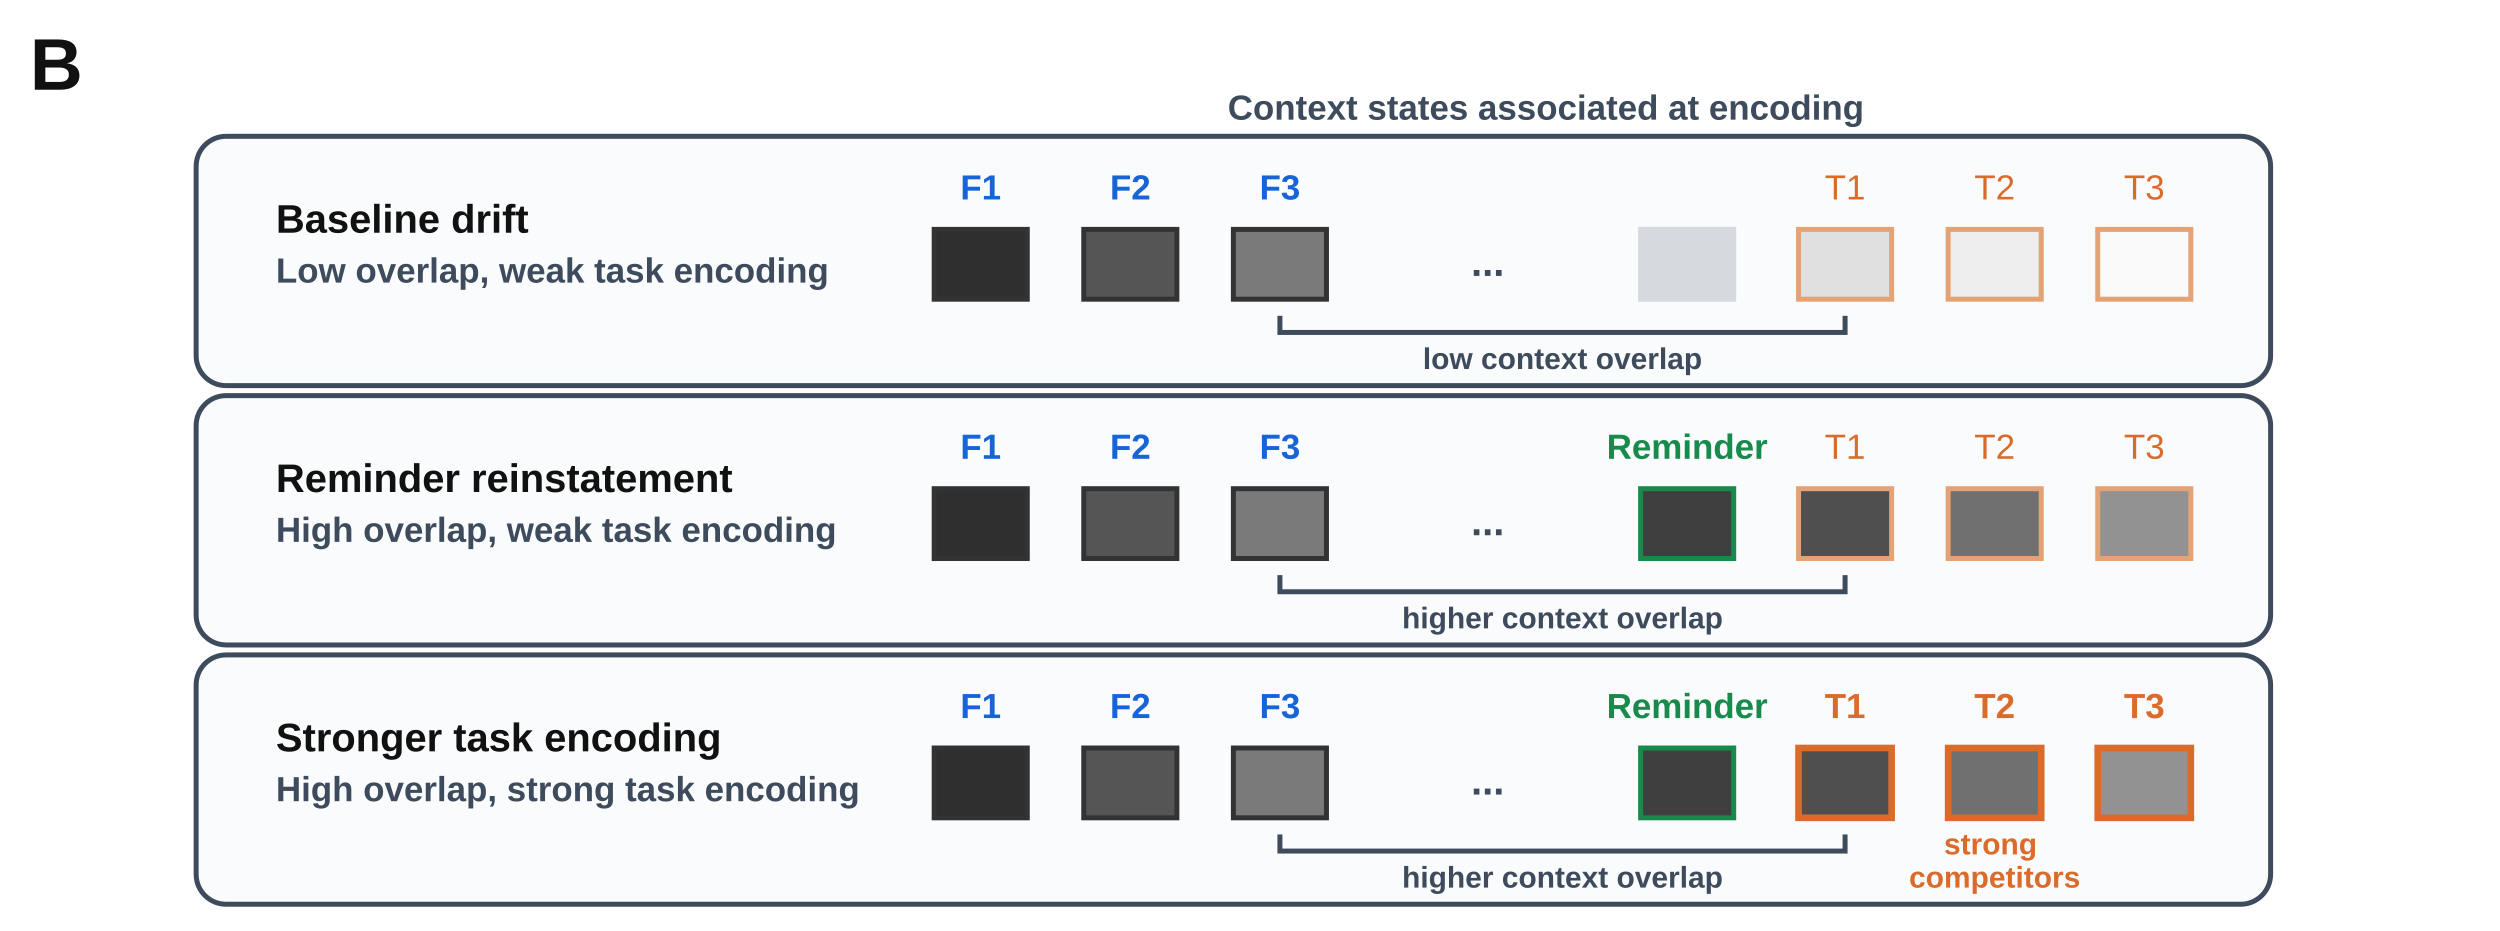
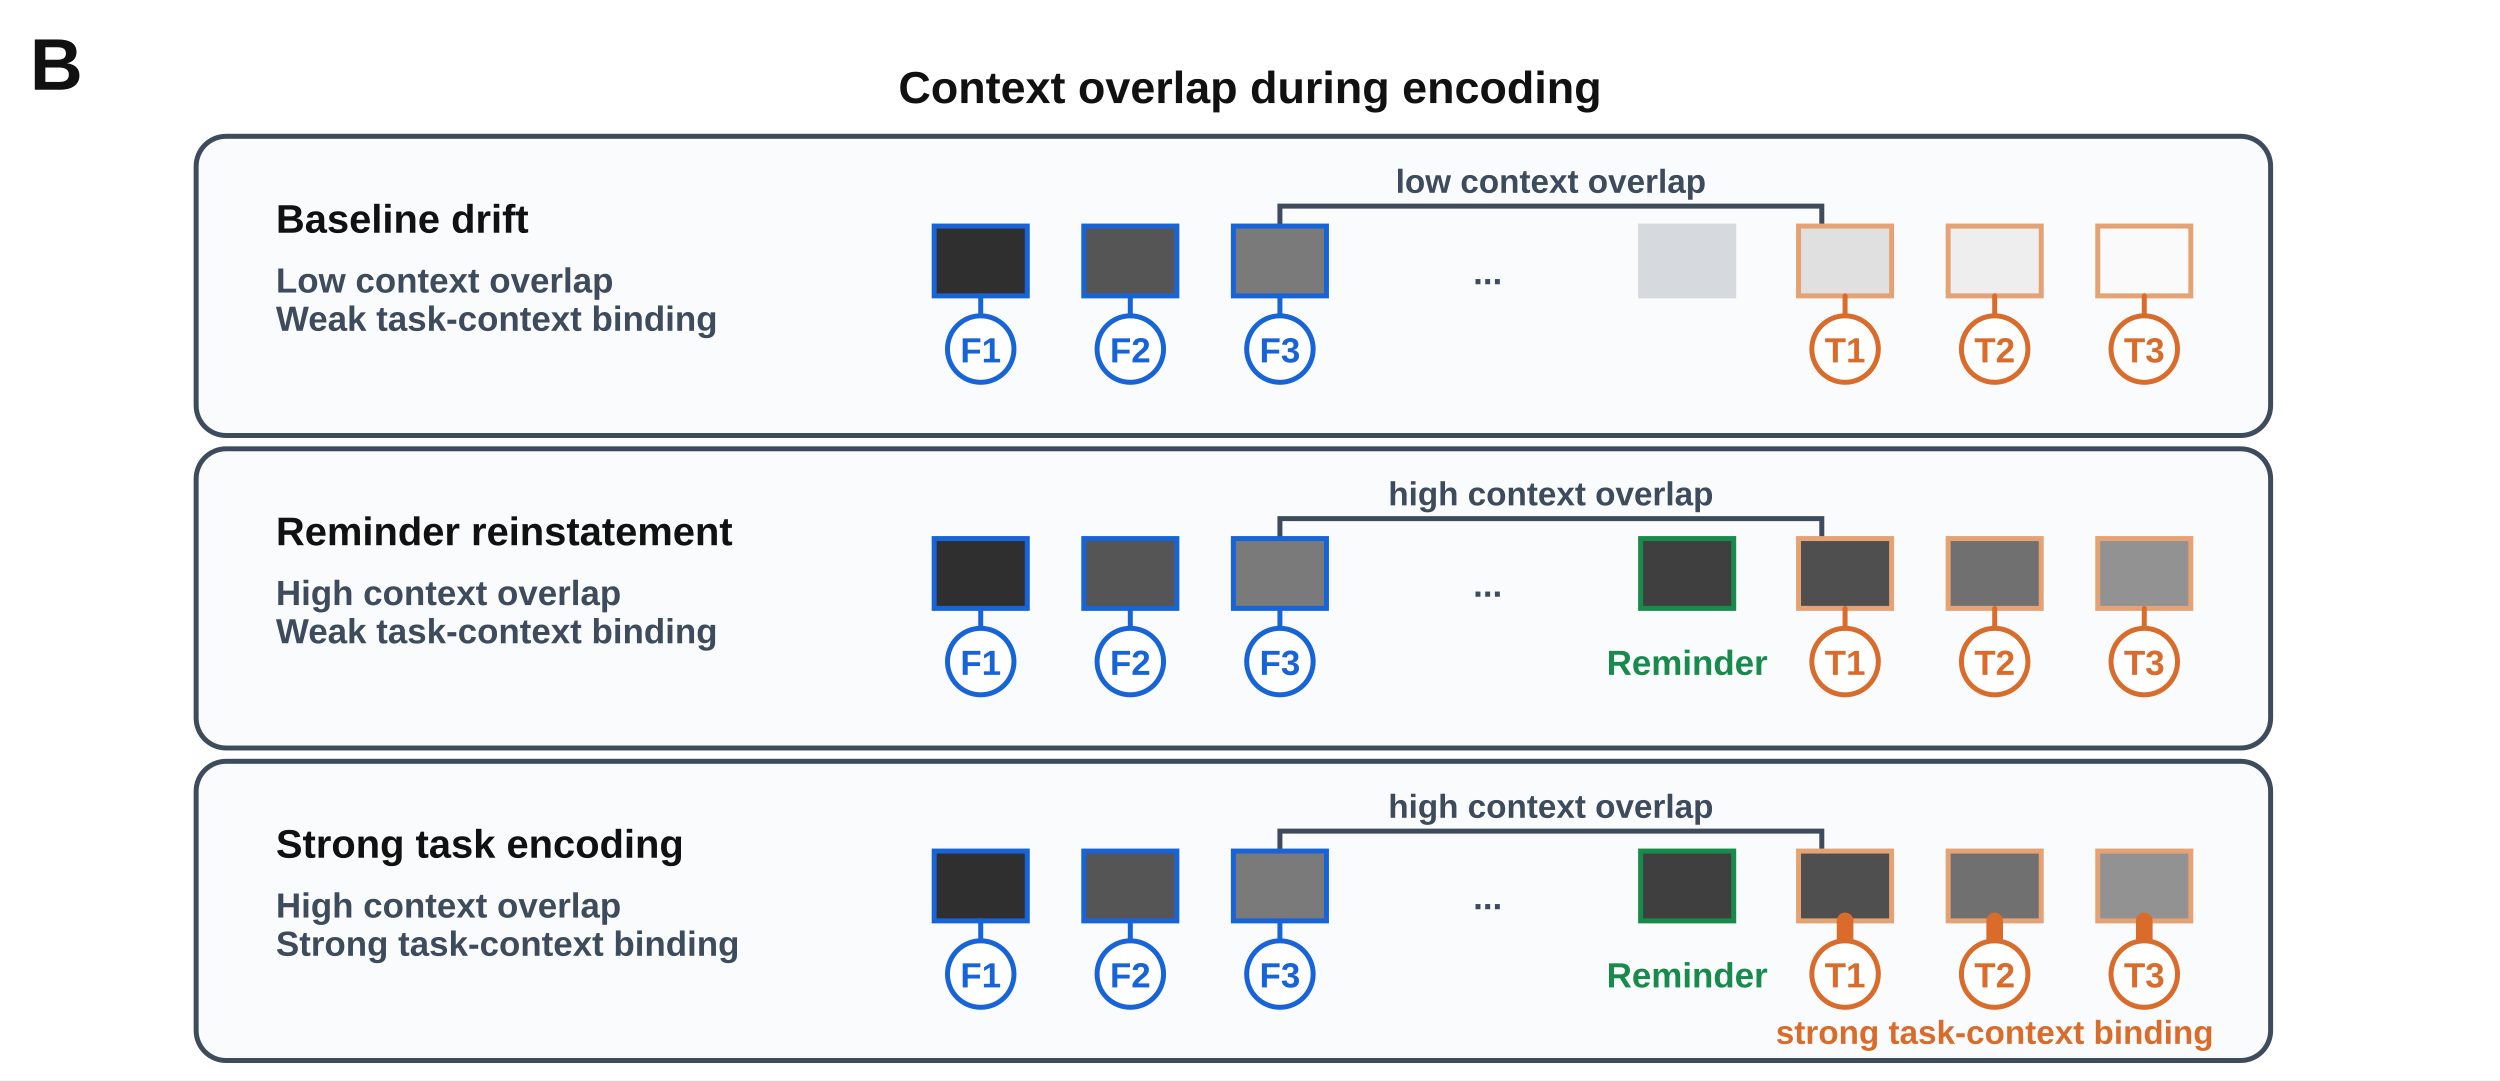
- <svg xmlns="http://www.w3.org/2000/svg" viewBox="0 0 1504 560" width="1504" height="560" font-family="Arial, Helvetica, sans-serif">
-   <rect x="0" y="0" width="1504" height="560" fill="white" />
+ <svg xmlns="http://www.w3.org/2000/svg" viewBox="0 0 1504 650" width="1504" height="650" font-family="Arial, Helvetica, sans-serif">
+   <rect x="0" y="0" width="1504" height="650" fill="white" />
  <text x="18" y="54" font-size="44" font-weight="700" fill="#111111" text-anchor="start">
    <tspan x="18" dy="0">B</tspan>
  </text>
-   <rect x="118" y="82" width="1248" height="150" rx="18" fill="#FAFBFC" stroke="#3D4B5C" stroke-width="3" />
-   <rect x="118" y="238" width="1248" height="150" rx="18" fill="#FAFBFC" stroke="#3D4B5C" stroke-width="3" />
-   <rect x="118" y="394" width="1248" height="150" rx="18" fill="#FAFBFC" stroke="#3D4B5C" stroke-width="3" />
-   <text x="930" y="72" font-size="21" font-weight="700" fill="#3D4B5C" text-anchor="middle">
-     <tspan x="930" dy="0">Context states associated at encoding</tspan>
+   <rect x="118" y="82" width="1248" height="180" rx="18" fill="#FAFBFC" stroke="#3D4B5C" stroke-width="3" />
+   <rect x="118" y="270" width="1248" height="180" rx="18" fill="#FAFBFC" stroke="#3D4B5C" stroke-width="3" />
+   <rect x="118" y="458" width="1248" height="180" rx="18" fill="#FAFBFC" stroke="#3D4B5C" stroke-width="3" />
+   <text x="752" y="62" font-size="27" font-weight="700" fill="#111111" text-anchor="middle">
+     <tspan x="752" dy="0">Context overlap during encoding</tspan>
  </text>
  <text x="166" y="140" font-size="24" font-weight="700" fill="#111111" text-anchor="start">
    <tspan x="166" dy="0">Baseline drift</tspan>
  </text>
-   <text x="166" y="170" font-size="21" font-weight="600" fill="#3D4B5C" text-anchor="start">
-     <tspan x="166" dy="0">Low overlap, weak task encoding</tspan>
+   <text x="166" y="176" font-size="21" font-weight="600" fill="#3D4B5C" text-anchor="start">
+     <tspan x="166" dy="0">Low context overlap</tspan>
+     <tspan x="166" dy="23">Weak task-context binding</tspan>
  </text>
-   <text x="590" y="120" font-size="21" font-weight="700" fill="#1764D8" text-anchor="middle">
+   <text x="895" y="171" font-size="21" font-weight="700" fill="#3D4B5C" text-anchor="middle">
+     <tspan x="895" dy="0">...</tspan>
+   </text>
+   <path d="M 770 136 L 770 124 L 1096 124 L 1096 136" fill="none" stroke="#3D4B5C" stroke-width="3" />
+   <text x="933" y="116" font-size="20" font-weight="700" fill="#3D4B5C" text-anchor="middle">
+     <tspan x="933" dy="0">low context overlap</tspan>
+   </text>
+   <rect x="562" y="136" width="56" height="42" fill="#2F2F2F" stroke="#1764D8" stroke-width="3" />
+   <rect x="652" y="136" width="56" height="42" fill="#555555" stroke="#1764D8" stroke-width="3" />
+   <rect x="742" y="136" width="56" height="42" fill="#7A7A7A" stroke="#1764D8" stroke-width="3" />
+   <rect x="987" y="136" width="56" height="42" fill="#D6D9DD" stroke="#D6D9DD" stroke-width="3" />
+   <rect x="1082" y="136" width="56" height="42" fill="#E0E0E0" stroke="#E5A274" stroke-width="3" />
+   <rect x="1172" y="136" width="56" height="42" fill="#EEEEEE" stroke="#E5A274" stroke-width="3" />
+   <rect x="1262" y="136" width="56" height="42" fill="#FAFAFA" stroke="#E5A274" stroke-width="3" />
+   <line x1="590" y1="178" x2="590" y2="190" stroke="#1764D8" stroke-width="3" stroke-linecap="round" />
+   <line x1="680" y1="178" x2="680" y2="190" stroke="#1764D8" stroke-width="3" stroke-linecap="round" />
+   <line x1="770" y1="178" x2="770" y2="190" stroke="#1764D8" stroke-width="3" stroke-linecap="round" />
+   <line x1="1110" y1="178" x2="1110" y2="190" stroke="#D96B2B" stroke-width="3" stroke-linecap="round" />
+   <line x1="1200" y1="178" x2="1200" y2="190" stroke="#D96B2B" stroke-width="3" stroke-linecap="round" />
+   <line x1="1290" y1="178" x2="1290" y2="190" stroke="#D96B2B" stroke-width="3" stroke-linecap="round" />
+   <circle cx="590" cy="210" r="20" fill="white" stroke="#1764D8" stroke-width="3" />
+   <circle cx="680" cy="210" r="20" fill="white" stroke="#1764D8" stroke-width="3" />
+   <circle cx="770" cy="210" r="20" fill="white" stroke="#1764D8" stroke-width="3" />
+   <circle cx="1110" cy="210" r="20" fill="white" stroke="#D96B2B" stroke-width="3" />
+   <circle cx="1200" cy="210" r="20" fill="white" stroke="#D96B2B" stroke-width="3" />
+   <circle cx="1290" cy="210" r="20" fill="white" stroke="#D96B2B" stroke-width="3" />
+   <text x="590" y="218" font-size="21" font-weight="700" fill="#1764D8" text-anchor="middle">
    <tspan x="590" dy="0">F1</tspan>
  </text>
-   <text x="680" y="120" font-size="21" font-weight="700" fill="#1764D8" text-anchor="middle">
+   <text x="680" y="218" font-size="21" font-weight="700" fill="#1764D8" text-anchor="middle">
    <tspan x="680" dy="0">F2</tspan>
  </text>
-   <text x="770" y="120" font-size="21" font-weight="700" fill="#1764D8" text-anchor="middle">
+   <text x="770" y="218" font-size="21" font-weight="700" fill="#1764D8" text-anchor="middle">
    <tspan x="770" dy="0">F3</tspan>
  </text>
-   <text x="1110" y="120" font-size="21" font-weight="500" fill="#D96B2B" text-anchor="middle">
+   <text x="1110" y="218" font-size="21" font-weight="700" fill="#D96B2B" text-anchor="middle">
    <tspan x="1110" dy="0">T1</tspan>
  </text>
-   <text x="1200" y="120" font-size="21" font-weight="500" fill="#D96B2B" text-anchor="middle">
+   <text x="1200" y="218" font-size="21" font-weight="700" fill="#D96B2B" text-anchor="middle">
    <tspan x="1200" dy="0">T2</tspan>
  </text>
-   <text x="1290" y="120" font-size="21" font-weight="500" fill="#D96B2B" text-anchor="middle">
+   <text x="1290" y="218" font-size="21" font-weight="700" fill="#D96B2B" text-anchor="middle">
    <tspan x="1290" dy="0">T3</tspan>
  </text>
-   <text x="895" y="166" font-size="24" font-weight="700" fill="#3D4B5C" text-anchor="middle">
+   <text x="166" y="328" font-size="24" font-weight="700" fill="#111111" text-anchor="start">
+     <tspan x="166" dy="0">Reminder reinstatement</tspan>
+   </text>
+   <text x="166" y="364" font-size="21" font-weight="600" fill="#3D4B5C" text-anchor="start">
+     <tspan x="166" dy="0">High context overlap</tspan>
+     <tspan x="166" dy="23">Weak task-context binding</tspan>
+   </text>
+   <text x="895" y="359" font-size="21" font-weight="700" fill="#3D4B5C" text-anchor="middle">
    <tspan x="895" dy="0">...</tspan>
  </text>
-   <rect x="562" y="138" width="56" height="42" fill="#2F2F2F" stroke="#333333" stroke-width="3" />
-   <rect x="652" y="138" width="56" height="42" fill="#555555" stroke="#333333" stroke-width="3" />
-   <rect x="742" y="138" width="56" height="42" fill="#7A7A7A" stroke="#333333" stroke-width="3" />
-   <rect x="987" y="138" width="56" height="42" fill="#D6D9DD" stroke="#D6D9DD" stroke-width="3" />
-   <rect x="1082" y="138" width="56" height="42" fill="#E0E0E0" stroke="#E5A274" stroke-width="3" />
-   <rect x="1172" y="138" width="56" height="42" fill="#EEEEEE" stroke="#E5A274" stroke-width="3" />
-   <rect x="1262" y="138" width="56" height="42" fill="#FAFAFA" stroke="#E5A274" stroke-width="3" />
-   <path d="M 770 190 L 770 200 L 1110 200 L 1110 190" fill="none" stroke="#3D4B5C" stroke-width="3" />
-   <text x="940" y="222" font-size="18" font-weight="700" fill="#3D4B5C" text-anchor="middle">
-     <tspan x="940" dy="0">low context overlap</tspan>
+   <path d="M 770 324 L 770 312 L 1096 312 L 1096 324" fill="none" stroke="#3D4B5C" stroke-width="3" />
+   <text x="933" y="304" font-size="20" font-weight="700" fill="#3D4B5C" text-anchor="middle">
+     <tspan x="933" dy="0">high context overlap</tspan>
  </text>
-   <text x="166" y="296" font-size="24" font-weight="700" fill="#111111" text-anchor="start">
-     <tspan x="166" dy="0">Reminder reinstatement</tspan>
+   <rect x="562" y="324" width="56" height="42" fill="#2F2F2F" stroke="#1764D8" stroke-width="3" />
+   <rect x="652" y="324" width="56" height="42" fill="#555555" stroke="#1764D8" stroke-width="3" />
+   <rect x="742" y="324" width="56" height="42" fill="#7A7A7A" stroke="#1764D8" stroke-width="3" />
+   <rect x="987" y="324" width="56" height="42" fill="#3F3F3F" stroke="#178A4C" stroke-width="3" />
+   <text x="1015" y="406" font-size="21" font-weight="700" fill="#178A4C" text-anchor="middle">
+     <tspan x="1015" dy="0">Reminder</tspan>
  </text>
-   <text x="166" y="326" font-size="21" font-weight="600" fill="#3D4B5C" text-anchor="start">
-     <tspan x="166" dy="0">High overlap, weak task encoding</tspan>
-   </text>
-   <text x="590" y="276" font-size="21" font-weight="700" fill="#1764D8" text-anchor="middle">
+   <rect x="1082" y="324" width="56" height="42" fill="#4F4F4F" stroke="#E5A274" stroke-width="3" />
+   <rect x="1172" y="324" width="56" height="42" fill="#707070" stroke="#E5A274" stroke-width="3" />
+   <rect x="1262" y="324" width="56" height="42" fill="#929292" stroke="#E5A274" stroke-width="3" />
+   <line x1="590" y1="366" x2="590" y2="378" stroke="#1764D8" stroke-width="3" stroke-linecap="round" />
+   <line x1="680" y1="366" x2="680" y2="378" stroke="#1764D8" stroke-width="3" stroke-linecap="round" />
+   <line x1="770" y1="366" x2="770" y2="378" stroke="#1764D8" stroke-width="3" stroke-linecap="round" />
+   <line x1="1110" y1="366" x2="1110" y2="378" stroke="#D96B2B" stroke-width="3" stroke-linecap="round" />
+   <line x1="1200" y1="366" x2="1200" y2="378" stroke="#D96B2B" stroke-width="3" stroke-linecap="round" />
+   <line x1="1290" y1="366" x2="1290" y2="378" stroke="#D96B2B" stroke-width="3" stroke-linecap="round" />
+   <circle cx="590" cy="398" r="20" fill="white" stroke="#1764D8" stroke-width="3" />
+   <circle cx="680" cy="398" r="20" fill="white" stroke="#1764D8" stroke-width="3" />
+   <circle cx="770" cy="398" r="20" fill="white" stroke="#1764D8" stroke-width="3" />
+   <circle cx="1110" cy="398" r="20" fill="white" stroke="#D96B2B" stroke-width="3" />
+   <circle cx="1200" cy="398" r="20" fill="white" stroke="#D96B2B" stroke-width="3" />
+   <circle cx="1290" cy="398" r="20" fill="white" stroke="#D96B2B" stroke-width="3" />
+   <text x="590" y="406" font-size="21" font-weight="700" fill="#1764D8" text-anchor="middle">
    <tspan x="590" dy="0">F1</tspan>
  </text>
-   <text x="680" y="276" font-size="21" font-weight="700" fill="#1764D8" text-anchor="middle">
+   <text x="680" y="406" font-size="21" font-weight="700" fill="#1764D8" text-anchor="middle">
    <tspan x="680" dy="0">F2</tspan>
  </text>
-   <text x="770" y="276" font-size="21" font-weight="700" fill="#1764D8" text-anchor="middle">
+   <text x="770" y="406" font-size="21" font-weight="700" fill="#1764D8" text-anchor="middle">
    <tspan x="770" dy="0">F3</tspan>
  </text>
-   <text x="1015" y="276" font-size="21" font-weight="700" fill="#178A4C" text-anchor="middle">
+   <text x="1110" y="406" font-size="21" font-weight="700" fill="#D96B2B" text-anchor="middle">
+     <tspan x="1110" dy="0">T1</tspan>
+   </text>
+   <text x="1200" y="406" font-size="21" font-weight="700" fill="#D96B2B" text-anchor="middle">
+     <tspan x="1200" dy="0">T2</tspan>
+   </text>
+   <text x="1290" y="406" font-size="21" font-weight="700" fill="#D96B2B" text-anchor="middle">
+     <tspan x="1290" dy="0">T3</tspan>
+   </text>
+   <text x="166" y="516" font-size="24" font-weight="700" fill="#111111" text-anchor="start">
+     <tspan x="166" dy="0">Strong task encoding</tspan>
+   </text>
+   <text x="166" y="552" font-size="21" font-weight="600" fill="#3D4B5C" text-anchor="start">
+     <tspan x="166" dy="0">High context overlap</tspan>
+     <tspan x="166" dy="23">Strong task-context binding</tspan>
+   </text>
+   <text x="895" y="547" font-size="21" font-weight="700" fill="#3D4B5C" text-anchor="middle">
+     <tspan x="895" dy="0">...</tspan>
+   </text>
+   <path d="M 770 512 L 770 500 L 1096 500 L 1096 512" fill="none" stroke="#3D4B5C" stroke-width="3" />
+   <text x="933" y="492" font-size="20" font-weight="700" fill="#3D4B5C" text-anchor="middle">
+     <tspan x="933" dy="0">high context overlap</tspan>
+   </text>
+   <rect x="562" y="512" width="56" height="42" fill="#2F2F2F" stroke="#1764D8" stroke-width="3" />
+   <rect x="652" y="512" width="56" height="42" fill="#555555" stroke="#1764D8" stroke-width="3" />
+   <rect x="742" y="512" width="56" height="42" fill="#7A7A7A" stroke="#1764D8" stroke-width="3" />
+   <rect x="987" y="512" width="56" height="42" fill="#3F3F3F" stroke="#178A4C" stroke-width="3" />
+   <text x="1015" y="594" font-size="21" font-weight="700" fill="#178A4C" text-anchor="middle">
    <tspan x="1015" dy="0">Reminder</tspan>
  </text>
-   <text x="1110" y="276" font-size="21" font-weight="500" fill="#D96B2B" text-anchor="middle">
+   <rect x="1082" y="512" width="56" height="42" fill="#4F4F4F" stroke="#E5A274" stroke-width="3" />
+   <rect x="1172" y="512" width="56" height="42" fill="#707070" stroke="#E5A274" stroke-width="3" />
+   <rect x="1262" y="512" width="56" height="42" fill="#929292" stroke="#E5A274" stroke-width="3" />
+   <line x1="590" y1="554" x2="590" y2="566" stroke="#1764D8" stroke-width="3" stroke-linecap="round" />
+   <line x1="680" y1="554" x2="680" y2="566" stroke="#1764D8" stroke-width="3" stroke-linecap="round" />
+   <line x1="770" y1="554" x2="770" y2="566" stroke="#1764D8" stroke-width="3" stroke-linecap="round" />
+   <line x1="1110" y1="554" x2="1110" y2="566" stroke="#D96B2B" stroke-width="10" stroke-linecap="round" />
+   <line x1="1200" y1="554" x2="1200" y2="566" stroke="#D96B2B" stroke-width="10" stroke-linecap="round" />
+   <line x1="1290" y1="554" x2="1290" y2="566" stroke="#D96B2B" stroke-width="10" stroke-linecap="round" />
+   <circle cx="590" cy="586" r="20" fill="white" stroke="#1764D8" stroke-width="3" />
+   <circle cx="680" cy="586" r="20" fill="white" stroke="#1764D8" stroke-width="3" />
+   <circle cx="770" cy="586" r="20" fill="white" stroke="#1764D8" stroke-width="3" />
+   <circle cx="1110" cy="586" r="20" fill="white" stroke="#D96B2B" stroke-width="3" />
+   <circle cx="1200" cy="586" r="20" fill="white" stroke="#D96B2B" stroke-width="3" />
+   <circle cx="1290" cy="586" r="20" fill="white" stroke="#D96B2B" stroke-width="3" />
+   <text x="590" y="594" font-size="21" font-weight="700" fill="#1764D8" text-anchor="middle">
+     <tspan x="590" dy="0">F1</tspan>
+   </text>
+   <text x="680" y="594" font-size="21" font-weight="700" fill="#1764D8" text-anchor="middle">
+     <tspan x="680" dy="0">F2</tspan>
+   </text>
+   <text x="770" y="594" font-size="21" font-weight="700" fill="#1764D8" text-anchor="middle">
+     <tspan x="770" dy="0">F3</tspan>
+   </text>
+   <text x="1110" y="594" font-size="21" font-weight="700" fill="#D96B2B" text-anchor="middle">
    <tspan x="1110" dy="0">T1</tspan>
  </text>
-   <text x="1200" y="276" font-size="21" font-weight="500" fill="#D96B2B" text-anchor="middle">
+   <text x="1200" y="594" font-size="21" font-weight="700" fill="#D96B2B" text-anchor="middle">
    <tspan x="1200" dy="0">T2</tspan>
  </text>
-   <text x="1290" y="276" font-size="21" font-weight="500" fill="#D96B2B" text-anchor="middle">
+   <text x="1290" y="594" font-size="21" font-weight="700" fill="#D96B2B" text-anchor="middle">
    <tspan x="1290" dy="0">T3</tspan>
  </text>
-   <text x="895" y="322" font-size="24" font-weight="700" fill="#3D4B5C" text-anchor="middle">
-     <tspan x="895" dy="0">...</tspan>
-   </text>
-   <rect x="562" y="294" width="56" height="42" fill="#2F2F2F" stroke="#333333" stroke-width="3" />
-   <rect x="652" y="294" width="56" height="42" fill="#555555" stroke="#333333" stroke-width="3" />
-   <rect x="742" y="294" width="56" height="42" fill="#7A7A7A" stroke="#333333" stroke-width="3" />
-   <rect x="987" y="294" width="56" height="42" fill="#3F3F3F" stroke="#178A4C" stroke-width="3" />
-   <rect x="1082" y="294" width="56" height="42" fill="#4F4F4F" stroke="#E5A274" stroke-width="3" />
-   <rect x="1172" y="294" width="56" height="42" fill="#707070" stroke="#E5A274" stroke-width="3" />
-   <rect x="1262" y="294" width="56" height="42" fill="#929292" stroke="#E5A274" stroke-width="3" />
-   <path d="M 770 346 L 770 356 L 1110 356 L 1110 346" fill="none" stroke="#3D4B5C" stroke-width="3" />
-   <text x="940" y="378" font-size="18" font-weight="700" fill="#3D4B5C" text-anchor="middle">
-     <tspan x="940" dy="0">higher context overlap</tspan>
-   </text>
-   <text x="166" y="452" font-size="24" font-weight="700" fill="#111111" text-anchor="start">
-     <tspan x="166" dy="0">Stronger task encoding</tspan>
-   </text>
-   <text x="166" y="482" font-size="21" font-weight="600" fill="#3D4B5C" text-anchor="start">
-     <tspan x="166" dy="0">High overlap, strong task encoding</tspan>
-   </text>
-   <text x="590" y="432" font-size="21" font-weight="700" fill="#1764D8" text-anchor="middle">
-     <tspan x="590" dy="0">F1</tspan>
-   </text>
-   <text x="680" y="432" font-size="21" font-weight="700" fill="#1764D8" text-anchor="middle">
-     <tspan x="680" dy="0">F2</tspan>
-   </text>
-   <text x="770" y="432" font-size="21" font-weight="700" fill="#1764D8" text-anchor="middle">
-     <tspan x="770" dy="0">F3</tspan>
-   </text>
-   <text x="1015" y="432" font-size="21" font-weight="700" fill="#178A4C" text-anchor="middle">
-     <tspan x="1015" dy="0">Reminder</tspan>
-   </text>
-   <text x="1110" y="432" font-size="21" font-weight="800" fill="#D96B2B" text-anchor="middle">
-     <tspan x="1110" dy="0">T1</tspan>
-   </text>
-   <text x="1200" y="432" font-size="21" font-weight="800" fill="#D96B2B" text-anchor="middle">
-     <tspan x="1200" dy="0">T2</tspan>
-   </text>
-   <text x="1290" y="432" font-size="21" font-weight="800" fill="#D96B2B" text-anchor="middle">
-     <tspan x="1290" dy="0">T3</tspan>
-   </text>
-   <text x="895" y="478" font-size="24" font-weight="700" fill="#3D4B5C" text-anchor="middle">
-     <tspan x="895" dy="0">...</tspan>
-   </text>
-   <rect x="562" y="450" width="56" height="42" fill="#2F2F2F" stroke="#333333" stroke-width="3" />
-   <rect x="652" y="450" width="56" height="42" fill="#555555" stroke="#333333" stroke-width="3" />
-   <rect x="742" y="450" width="56" height="42" fill="#7A7A7A" stroke="#333333" stroke-width="3" />
-   <rect x="987" y="450" width="56" height="42" fill="#3F3F3F" stroke="#178A4C" stroke-width="3" />
-   <rect x="1082" y="450" width="56" height="42" fill="#4F4F4F" stroke="#D96B2B" stroke-width="4" />
-   <rect x="1172" y="450" width="56" height="42" fill="#707070" stroke="#D96B2B" stroke-width="4" />
-   <rect x="1262" y="450" width="56" height="42" fill="#929292" stroke="#D96B2B" stroke-width="4" />
-   <path d="M 770 502 L 770 512 L 1110 512 L 1110 502" fill="none" stroke="#3D4B5C" stroke-width="3" />
-   <text x="940" y="534" font-size="18" font-weight="700" fill="#3D4B5C" text-anchor="middle">
-     <tspan x="940" dy="0">higher context overlap</tspan>
-   </text>
-   <text x="1200" y="514" font-size="18" font-weight="800" fill="#D96B2B" text-anchor="middle">
-     <tspan x="1200" dy="0">strong</tspan>
-     <tspan x="1200" dy="20">competitors</tspan>
+   <text x="1200" y="628" font-size="20" font-weight="800" fill="#D96B2B" text-anchor="middle">
+     <tspan x="1200" dy="0">strong task-context binding</tspan>
  </text>
</svg>
